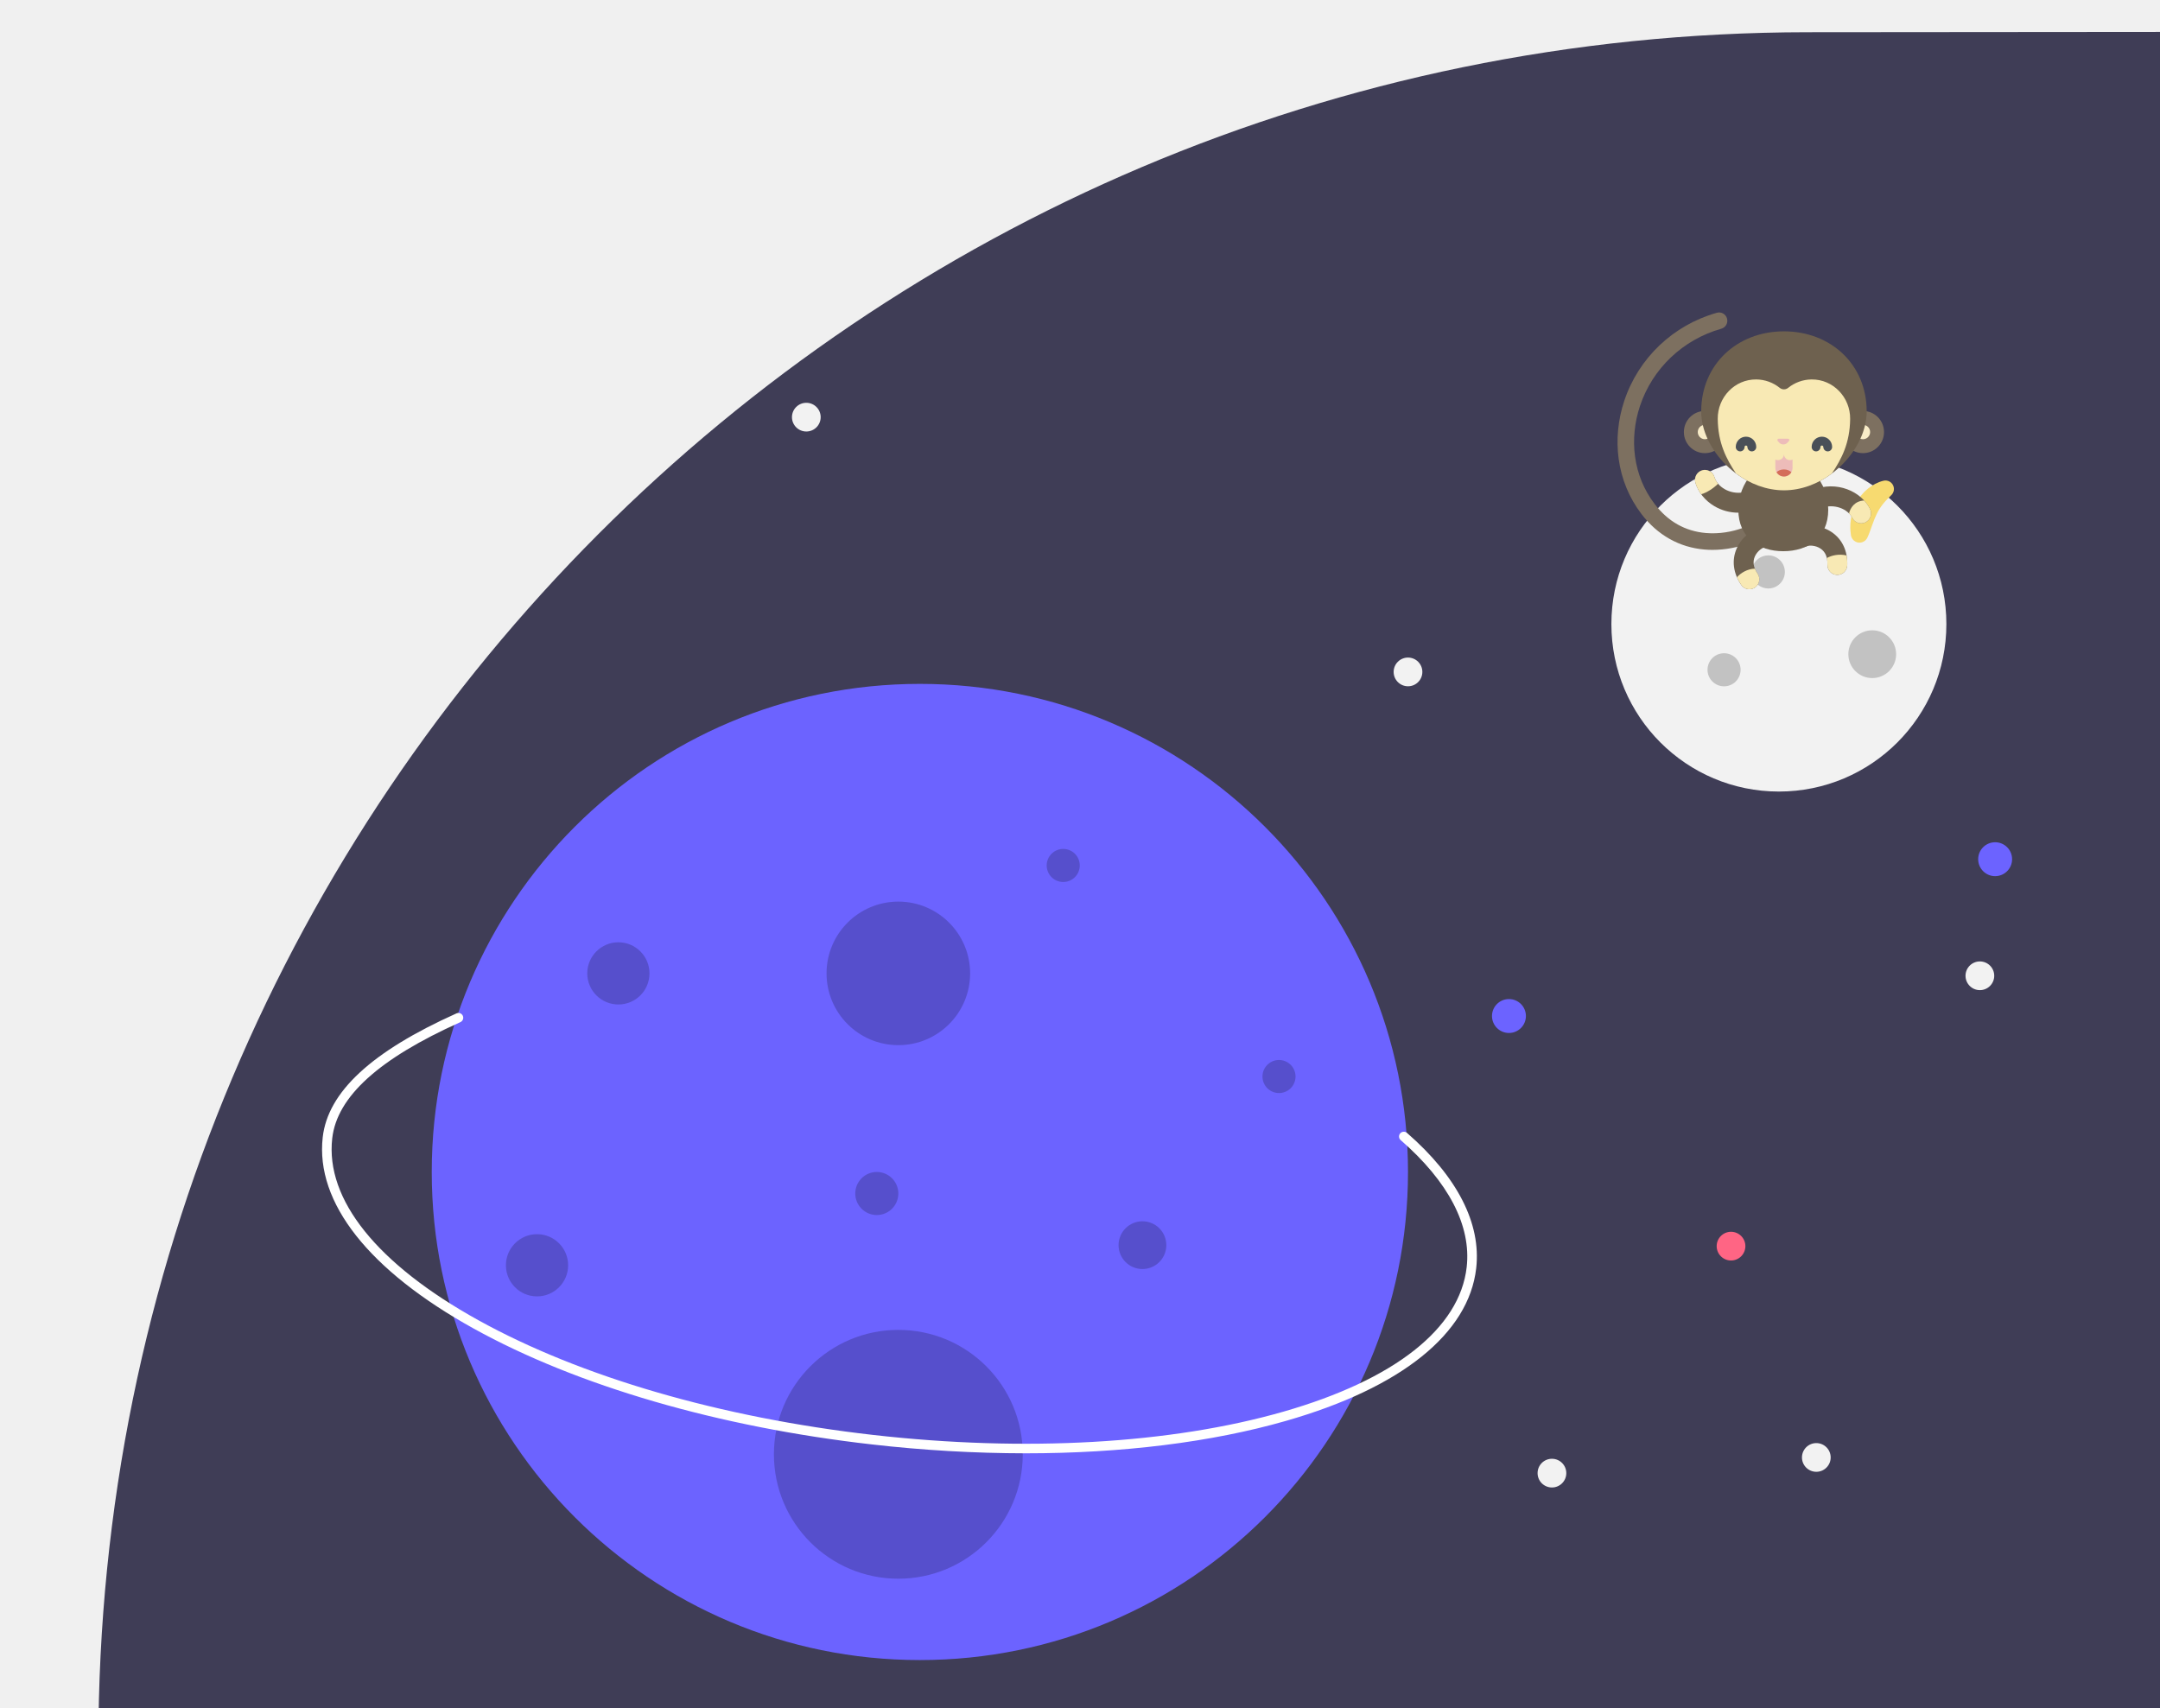
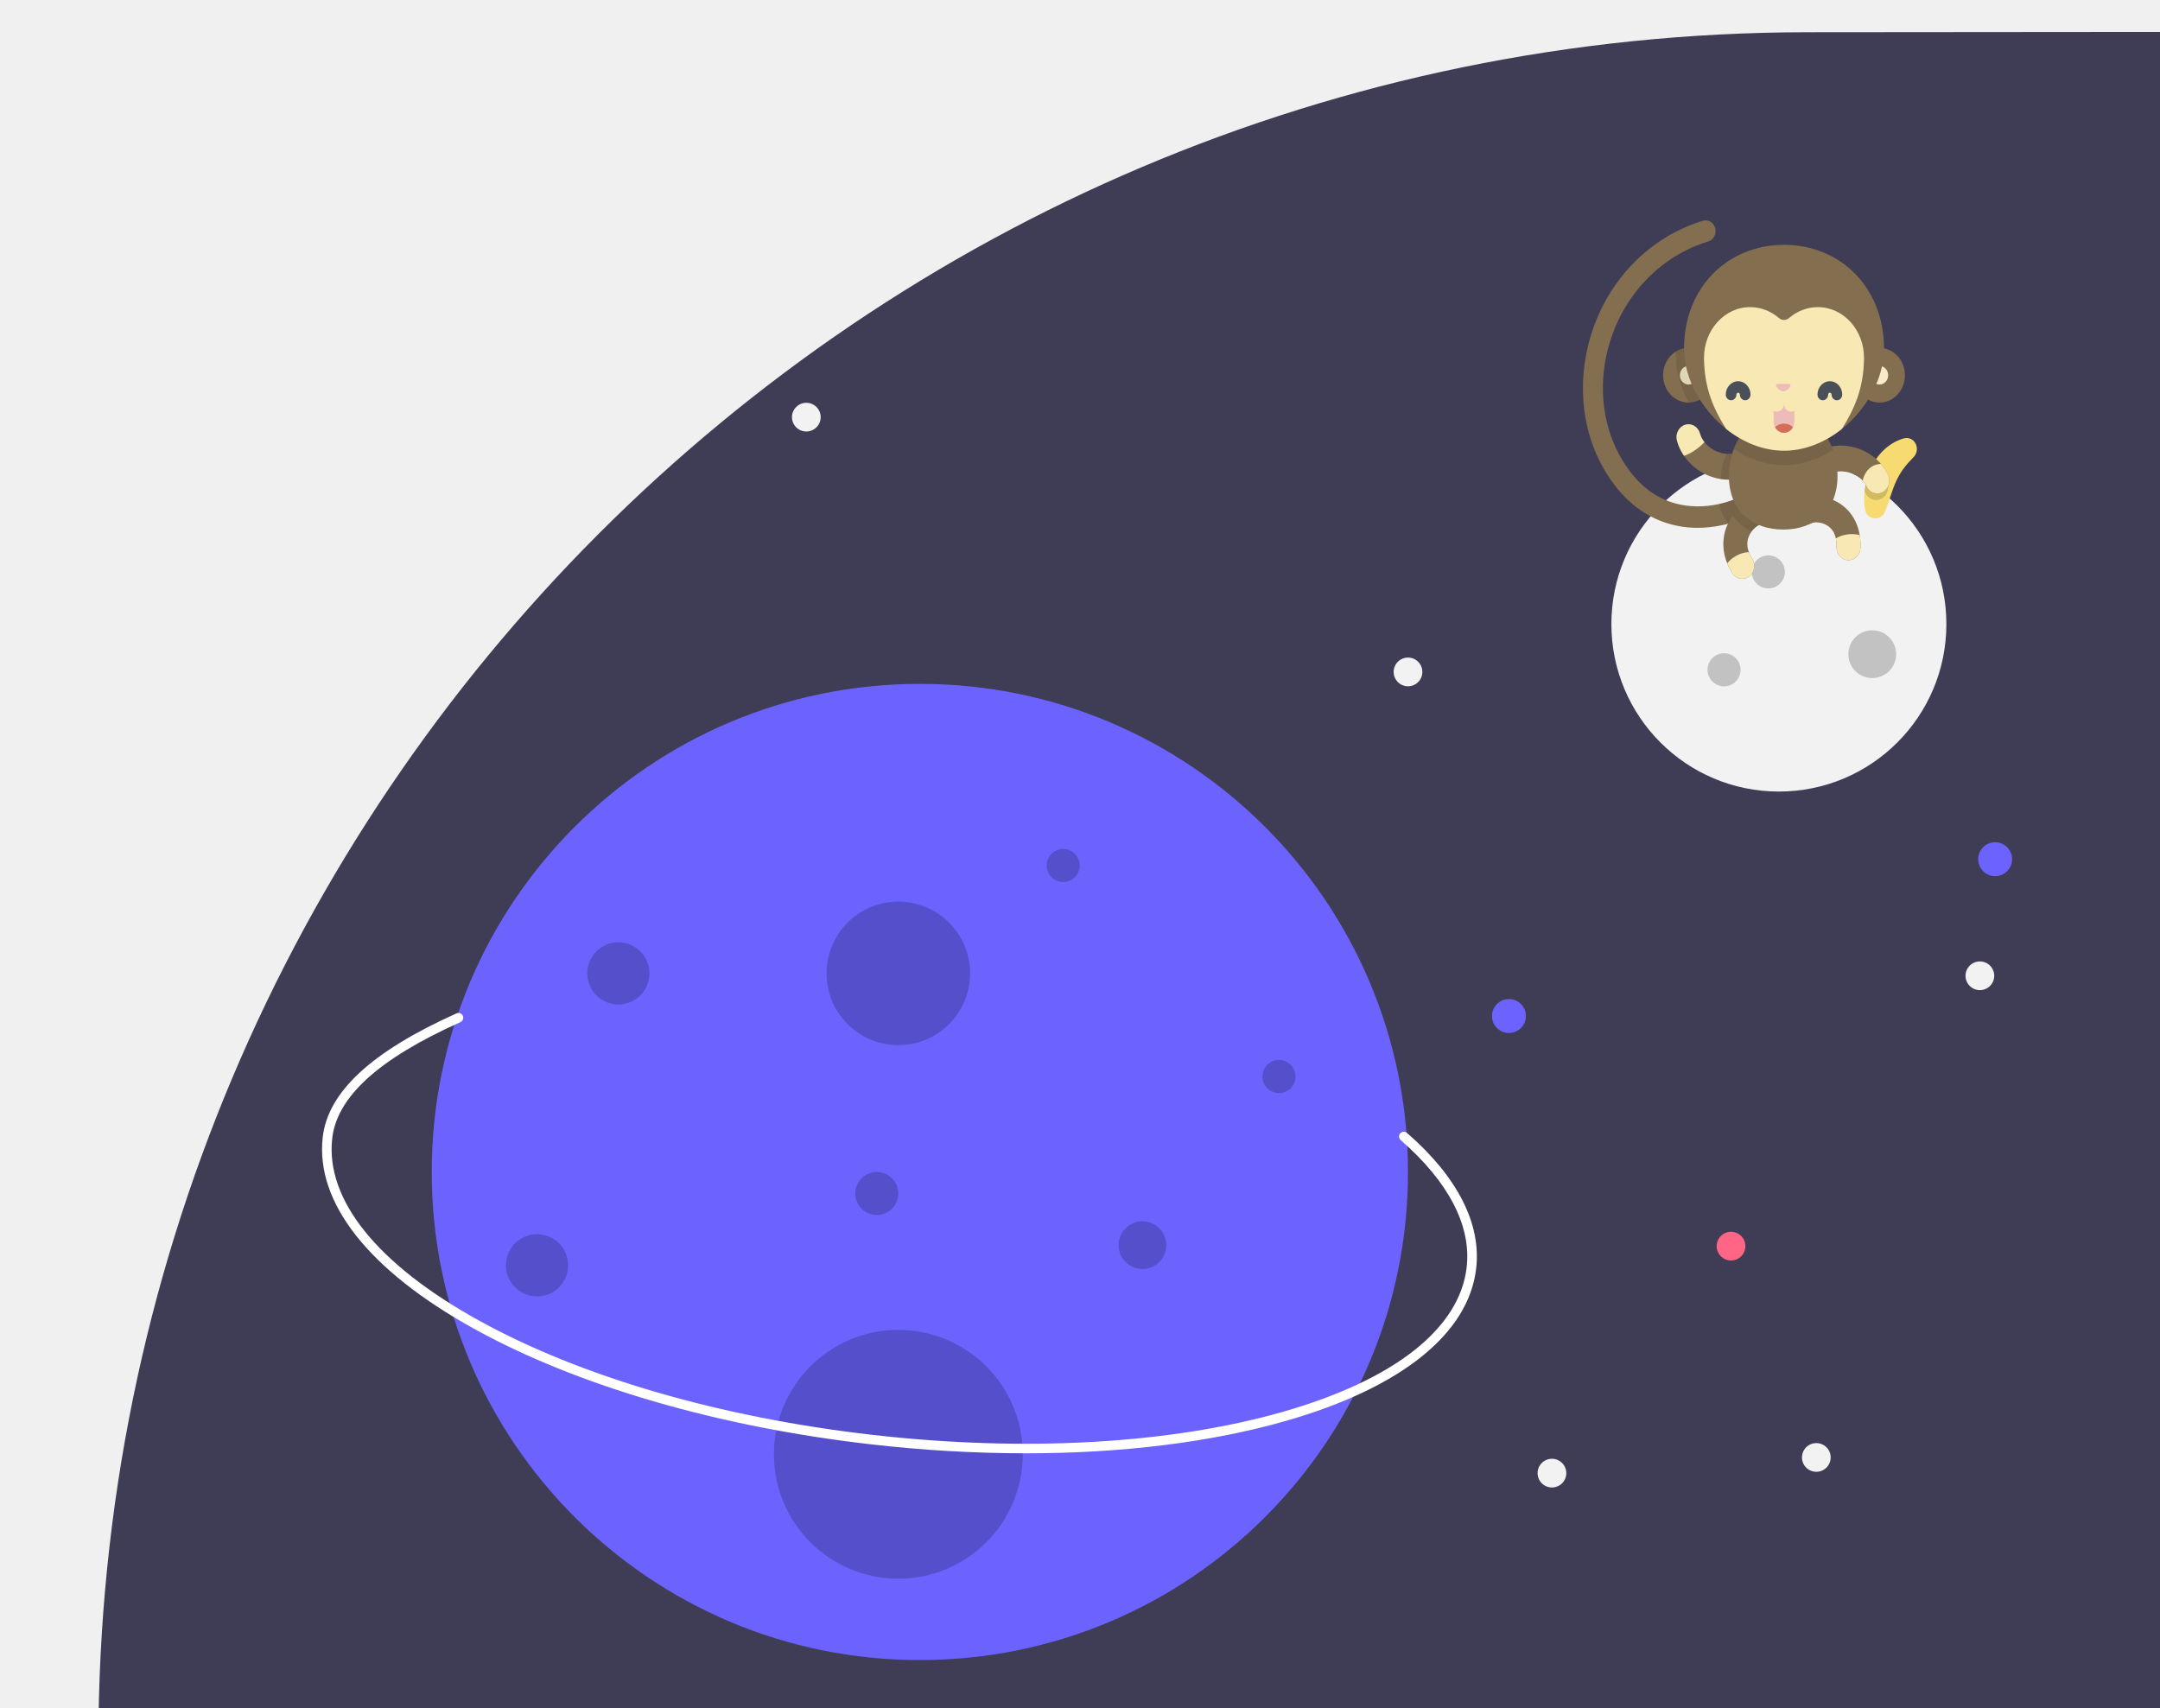
- <svg xmlns="http://www.w3.org/2000/svg" xmlns:xlink="http://www.w3.org/1999/xlink" width="927" height="733">
+ <svg xmlns="http://www.w3.org/2000/svg" width="927" height="733">
  <g>
-     <path transform="rotate(179.952 484.9231,381.0769) " id="svg_2" fill="#3f3d56" d="m41.923,14.077l886,0a0,0 0 0 1 0,0l0,0.001a733.999,733.999 0 0 1 -733.999,733.999l-152.001,0a0,0 0 0 1 0,0l0,-734a0,0 0 0 1 0,0z" />
+     <path transform="rotate(179.952 484.923 381.077)" id="svg_2" fill="#3f3d56" d="m41.923,14.077l886,0a0,0 0 0 1 0,0l0,0.001a733.999,733.999 0 0 1 -733.999,733.999l-152.001,0a0,0 0 0 1 0,0l0,-734a0,0 0 0 1 0,0z" />
    <circle id="svg_3" fill="#f2f2f2" r="71.883" cy="267.848" cx="763.436" />
    <circle id="svg_4" fill="#ff6584" r="6.161" cy="-135.664" cx="448.421" />
    <circle id="svg_5" fill="#ff6584" r="6.161" cy="534.842" cx="742.898" />
    <circle id="svg_6" fill="#f2f2f2" r="6.161" cy="-135.664" cx="669.205" />
    <circle id="svg_7" fill="#f2f2f2" r="6.161" cy="418.803" cx="849.696" />
    <circle id="svg_8" fill="#f2f2f2" r="6.161" cy="288.386" cx="604.266" />
    <circle id="svg_9" fill="#f2f2f2" r="6.161" cy="179.041" cx="346.046" />
    <circle id="svg_10" fill="#6c63ff" r="209.488" cy="503.009" cx="394.778" />
    <circle id="svg_11" opacity="0.2" r="30.807" cy="417.776" cx="385.536" />
    <circle id="svg_12" opacity="0.2" r="53.399" cy="624.183" cx="385.536" />
    <circle id="svg_13" opacity="0.2" r="13.35" cy="543.058" cx="230.474" />
    <circle id="svg_15" opacity="0.2" r="7.097" cy="371.455" cx="456.301" />
    <circle id="svg_16" opacity="0.2" r="9.242" cy="512.251" cx="376.294" />
    <circle id="svg_17" opacity="0.2" r="7.097" cy="287.469" cx="739.909" />
    <circle id="svg_18" opacity="0.2" r="7.097" cy="462.042" cx="548.905" />
    <circle id="svg_19" opacity="0.2" r="10.251" cy="280.776" cx="803.503" />
    <circle id="svg_20" opacity="0.2" r="10.251" cy="534.421" cx="490.298" />
    <circle id="svg_21" opacity="0.2" r="13.35" cy="417.776" cx="265.388" />
    <path id="svg_22" fill="#fff" d="m440.166,623.761a586.023,586.023 0 0 1 -65.929,-3.81c-65.831,-7.476 -126.546,-25.142 -170.959,-49.743c-44.957,-24.902 -67.962,-54.061 -64.777,-82.104c2.206,-19.429 20.985,-36.819 57.41,-53.162a2.054,2.054 0 0 1 1.682,3.749c-34.987,15.697 -52.981,32.012 -55.01,49.877c-2.985,26.285 19.277,54.003 62.686,78.048c43.952,24.346 104.124,41.837 169.432,49.254c65.308,7.417 127.869,3.863 176.162,-10.006c47.696,-13.699 75.607,-35.718 78.591,-62.003c2.02,-17.782 -7.775,-36.637 -28.325,-54.526a2.054,2.054 0 0 1 2.698,-3.099c21.615,18.817 31.888,38.904 29.709,58.088c-3.185,28.043 -32.142,51.301 -81.538,65.487c-32.162,9.237 -70.549,13.95 -111.83,13.95z" />
    <circle id="svg_43" fill="#6c63ff" r="7.278" cy="368.767" cx="856.245" />
    <circle id="svg_45" fill="#f2f2f2" r="6.161" cy="632.264" cx="666.042" />
    <circle id="svg_46" fill="#6c63ff" r="7.278" cy="436.074" cx="647.592" />
    <circle id="svg_47" fill="#f2f2f2" r="6.161" cy="625.533" cx="779.503" />
    <circle id="svg_70" opacity="0.2" r="7.097" cy="245.469" cx="758.909" />
-     <defs>
-       <path d="m36.53,52.53c7.56,6.93 68.07,62.38 75.64,69.31c7.87,7.22 7.87,18.92 0,26.14c-7.47,6.84 -67.17,61.55 -74.63,68.39c-7.88,7.22 -20.65,7.22 -28.53,0c-7.87,-7.22 -7.87,-18.92 0,-26.14c4.03,-3.69 24.15,-22.13 60.37,-55.32c-36.83,-33.74 -57.28,-52.49 -61.38,-56.24c-7.87,-7.22 -7.87,-18.92 0,-26.14c3.94,-3.61 9.11,-5.41 14.27,-5.41c5.16,0 10.32,1.8 14.26,5.41z" id="svg_255" />
-       <path d="m109.68,193.91c-3.09,0 -5.59,2.25 -5.59,5.03c0,2.21 0,19.89 0,22.1c0,2.77 2.5,5.02 5.59,5.02c14.2,0 127.85,0 142.06,0c3.08,0 5.58,-2.25 5.58,-5.02c0,-2.21 0,-19.89 0,-22.1c0,-2.78 -2.5,-5.03 -5.58,-5.03c-28.42,0 -127.86,0 -142.06,0z" id="svg_254" />
-       <path d="m128.38,164.91c-17.29,-1.46 -32.25,-9.89 -43.25,-24.37c-8.43,-11.1 -13.67,-23.8 -15.59,-37.74c-1.8,-13.08 -0.47,-26.84 3.85,-39.81c9.75,-29.29 33.45,-51.83 63.39,-60.29c3.01,-0.86 6.14,0.9 6.98,3.92c0.85,3.03 -0.9,6.16 -3.91,7.01c-26.33,7.45 -47.16,27.24 -55.72,52.96c-3.77,11.32 -4.93,23.3 -3.37,34.65c1.65,11.98 6.15,22.89 13.38,32.41c9.13,12.03 20.97,18.73 35.19,19.94c18.55,1.57 34.88,-6.68 40.82,-12.25c2.29,-2.14 5.87,-2.02 8.01,0.28c2.13,2.29 2.01,5.89 -0.28,8.03c-8.6,8.06 -25.97,15.49 -44.09,15.49c-1.8,0 -3.61,-0.08 -5.41,-0.23z" id="svg_252" />
-       <path d="m228.21,149.96c-0.01,-1.83 0.1,-3.7 0.39,-5.6c0.54,-3.79 1.74,-7.7 3.69,-11.36c1.92,-3.66 4.61,-7.07 7.86,-9.71c3.23,-2.66 6.95,-4.58 10.78,-5.52c3.11,-0.75 6.25,1.16 7,4.28c0.5,2.04 -0.15,4.08 -1.51,5.47c-0.05,0.04 -0.38,0.38 -0.42,0.42c-1.05,1.06 -2.07,2.03 -3,3.02c-0.94,0.98 -1.78,1.98 -2.57,2.98c-1.57,2.02 -2.89,4.09 -4.02,6.4c-1.13,2.3 -2.1,4.8 -3.09,7.53c-0.16,0.43 -1.39,3.85 -1.54,4.28c-0.55,1.48 -1.11,3.04 -1.89,4.66c-1.42,2.97 -4.97,4.23 -7.93,2.8c-1.76,-0.85 -2.92,-2.46 -3.27,-4.25c0,0 -0.01,-0.04 -0.02,-0.1c-0.3,-2.31 -0.45,-4.08 -0.46,-5.3z" id="svg_247" />
-       <path d="m135.07,135.17c-6.38,-3.78 -11.11,-9.65 -12.98,-16.1c-1.05,-3.61 1.02,-7.4 4.62,-8.45c3.61,-1.05 7.38,1.02 8.43,4.64c1.88,6.49 10.37,12.23 20.02,10.43c3.69,-0.69 7.24,1.76 7.92,5.46c0.69,3.7 -1.75,7.26 -5.44,7.95c-2.02,0.38 -4.06,0.57 -6.09,0.57c-5.8,0 -11.5,-1.54 -16.48,-4.5z" id="svg_242" />
-       <path d="m229.57,143.19c-3.02,-6.04 -12.42,-10.14 -21.57,-6.62c-3.51,1.35 -7.44,-0.41 -8.78,-3.93c-1.34,-3.51 0.41,-7.46 3.91,-8.81c7.44,-2.86 15.58,-2.94 22.92,-0.23c6.95,2.56 12.66,7.47 15.66,13.47c1.69,3.37 0.34,7.46 -3.02,9.16c-0.98,0.49 -2.02,0.72 -3.04,0.72c-2.49,0 -4.89,-1.37 -6.08,-3.76z" id="svg_237" />
-       <path d="m237.71,131.32c-6.48,0.27 -9.5,5.06 -10.36,8.83c0.92,0.93 1.68,1.95 2.22,3.04c1.19,2.39 3.59,3.76 6.08,3.76c1.02,0 2.06,-0.23 3.04,-0.72c3.36,-1.7 4.71,-5.79 3.02,-9.16c-1.03,-2.06 -2.39,-3.99 -4,-5.75z" id="svg_232" />
-       <path d="m153.5,189.15c-5.56,-8.1 -6.65,-17 -3.07,-25.07c3.33,-7.52 10.63,-13.42 17.75,-14.35c3.72,-0.49 7.13,2.14 7.62,5.88c0.48,3.73 -2.14,7.16 -5.86,7.64c-1.85,0.24 -5.45,2.65 -7.1,6.38c-1.63,3.66 -1,7.63 1.85,11.78c2.13,3.1 1.35,7.35 -1.74,9.49c-1.18,0.81 -2.52,1.2 -3.85,1.2c-2.16,0 -4.28,-1.03 -5.6,-2.95z" id="svg_227" />
-       <path d="m162.84,178c-5.12,0.11 -9.85,3.04 -12.28,5.9c0.78,1.77 1.76,3.53 2.94,5.25c1.32,1.92 3.44,2.95 5.6,2.95c1.33,0 2.67,-0.39 3.85,-1.2c3.09,-2.14 3.87,-6.39 1.74,-9.49c-0.79,-1.15 -1.41,-2.29 -1.85,-3.41z" id="svg_222" />
-       <path d="m219.06,182.28c-3.75,-0.15 -6.67,-3.32 -6.52,-7.08c0.19,-5.04 -1.4,-8.73 -4.73,-10.95c-3.38,-2.26 -7.7,-2.37 -9.39,-1.58c-3.4,1.59 -7.44,0.11 -9.03,-3.31c-1.58,-3.41 -0.1,-7.47 3.3,-9.05c6.51,-3.04 15.83,-1.97 22.66,2.59c7.32,4.89 11.15,13 10.77,22.83c-0.15,3.67 -3.16,6.55 -6.79,6.55c-0.09,0 -0.18,0 -0.27,0z" id="svg_217" />
-       <path d="m212.16,170.72c0.31,1.35 0.44,2.84 0.38,4.48c-0.15,3.76 2.77,6.93 6.52,7.08c0.09,0 0.18,0 0.27,0c3.63,0 6.64,-2.88 6.78,-6.55c0.1,-2.36 -0.06,-4.62 -0.44,-6.76c-5.11,-1.26 -10.33,-0.06 -13.51,1.75z" id="svg_212" />
-       <path d="m126.71,110.62c-3.6,1.05 -5.67,4.84 -4.62,8.45c0.81,2.81 2.17,5.51 3.97,7.97c3.82,-1.09 8.3,-3.99 11.6,-7.21c-1.19,-1.41 -2.06,-2.97 -2.52,-4.57c-1.05,-3.62 -4.82,-5.69 -8.43,-4.64z" id="svg_207" />
-       <path d="m182.31,103.38c-17.01,0 -30.79,15.35 -30.79,34.29c0,18.93 13.78,28.38 30.79,28.38c17,0 30.79,-9.44 30.79,-28.38c0,-18.94 -13.79,-34.29 -30.79,-34.29z" id="svg_202" />
-       <path d="m128.61,69.97c-7.95,0 -14.4,6.47 -14.4,14.45c0,7.98 6.45,14.45 14.4,14.45c7.96,0 14.4,-6.47 14.4,-14.45c0,-7.98 -6.44,-14.45 -14.4,-14.45z" id="svg_197" />
-       <path d="m128.61,79.5c-2.7,0 -4.89,2.2 -4.89,4.92c0,2.71 2.19,4.91 4.89,4.91c2.71,0 4.9,-2.2 4.9,-4.91c0,-2.72 -2.19,-4.92 -4.9,-4.92z" id="svg_192" />
-       <path d="m236.91,69.97c-7.95,0 -14.4,6.47 -14.4,14.45c0,7.98 6.45,14.45 14.4,14.45c7.95,0 14.4,-6.47 14.4,-14.45c0,-7.98 -6.45,-14.45 -14.4,-14.45z" id="svg_187" />
-       <path d="m236.91,79.5c-2.7,0 -4.9,2.2 -4.9,4.92c0,2.71 2.2,4.91 4.9,4.91c2.7,0 4.89,-2.2 4.89,-4.91c0,-2.72 -2.19,-4.92 -4.89,-4.92z" id="svg_182" />
-       <path d="m239.44,70.27c0,-32.16 -24.63,-54.85 -56.68,-54.85c-32.05,0 -56.68,22.69 -56.68,54.85c0,26.21 27.02,54.07 56.68,54.07c29.67,0 56.68,-27.86 56.68,-54.07z" id="svg_177" />
-       <path d="m185.64,54.14c-1.68,1.36 -4.08,1.36 -5.76,0c-4.41,-3.55 -9.98,-5.7 -16.06,-5.76c-14.78,-0.16 -26.58,12.25 -26.41,27.09c0.19,16.55 5.83,27.26 12.51,37.33c9.47,7.06 20.94,11.54 32.84,11.54c11.9,0 23.37,-4.48 32.84,-11.54c6.68,-10.07 12.32,-20.78 12.51,-37.33c0.17,-14.84 -11.63,-27.25 -26.41,-27.09c-6.08,0.06 -11.65,2.21 -16.06,5.76z" id="svg_172" />
-       <path d="m182.76,99.55c0,2.27 -1.83,4.11 -4.1,4.11c-0.64,0 -1.25,-0.15 -1.79,-0.42c0,0.58 0,5.16 0,5.73c0,3.26 2.64,5.91 5.89,5.91c3.25,0 5.89,-2.65 5.89,-5.91c0,-0.57 0,-5.15 0,-5.73c-0.54,0.27 -1.15,0.42 -1.79,0.42c-2.26,0 -4.1,-1.84 -4.1,-4.11z" id="svg_167" />
-       <path d="m157.74,94.63c0,-0.54 -0.44,-0.98 -0.98,-0.98c-0.53,0 -0.97,0.44 -0.97,0.98c0,1.67 -1.35,3.03 -3.02,3.03c-1.67,0 -3.02,-1.36 -3.02,-3.03c0,-3.89 3.15,-7.04 7.01,-7.04c3.87,0 7.02,3.15 7.02,7.04c0,1.67 -1.35,3.03 -3.02,3.03c-1.67,0 -3.02,-1.36 -3.02,-3.03z" id="svg_162" />
-       <path d="m209.73,94.63c0,-0.54 -0.44,-0.98 -0.97,-0.98c-0.54,0 -0.98,0.44 -0.98,0.98c0,1.67 -1.35,3.03 -3.02,3.03c-1.67,0 -3.02,-1.36 -3.02,-3.03c0,-3.89 3.15,-7.04 7.02,-7.04c3.87,0 7.01,3.15 7.01,7.04c0,1.67 -1.35,3.03 -3.02,3.03c-1.67,0 -3.02,-1.36 -3.02,-3.03z" id="svg_157" />
-       <path d="m177.67,111.92c1.01,1.76 2.91,2.96 5.09,2.96c2.18,0 4.08,-1.2 5.1,-2.96c-1.18,-1.15 -3.02,-1.9 -5.1,-1.9c-2.08,0 -3.92,0.75 -5.09,1.9z" id="svg_152" />
-       <path d="m185.36,91.5c-1.57,1.87 -4.44,1.87 -6.01,0c-0.09,-0.11 -0.82,-0.98 -0.91,-1.09c-0.47,-0.56 -0.07,-1.42 0.66,-1.42c0.65,0 5.86,0 6.51,0c0.73,0 1.13,0.86 0.66,1.42c-0.18,0.21 -0.82,0.98 -0.91,1.09z" id="svg_147" />
-     </defs>
-     <g id="svg_258">
-       <g transform="matrix(0.626496 0 0 0.626496 0 0)" id="svg_257">
-         <g id="svg_142">
-           <g id="svg_143">
-             <g id="svg_249">
-               <use xlink:href="#svg_252" fill="#7d7060" id="svg_253" y="211.57" x="1039.292" />
-               <g id="svg_250">
-                 <use xlink:href="#svg_252" fill-opacity="0" stroke="#000000" stroke-opacity="0" id="svg_251" y="211.57" x="1039.292" />
-               </g>
-             </g>
-             <g id="svg_244">
-               <use xlink:href="#svg_247" fill="#f7da70" id="svg_248" y="211.57" x="1039.292" />
-               <g id="svg_245">
-                 <use xlink:href="#svg_247" fill-opacity="0" stroke="#000000" stroke-opacity="0" id="svg_246" y="211.57" x="1039.292" />
-               </g>
-             </g>
-             <g id="svg_239">
-               <use xlink:href="#svg_242" fill="#6e614f" id="svg_243" y="211.57" x="1039.292" />
-               <g id="svg_240">
-                 <use xlink:href="#svg_242" fill-opacity="0" stroke="#000000" stroke-opacity="0" id="svg_241" y="211.57" x="1039.292" />
-               </g>
-             </g>
-             <g id="svg_234">
-               <use xlink:href="#svg_237" fill="#6e614f" id="svg_238" y="211.57" x="1039.292" />
-               <g id="svg_235">
-                 <use xlink:href="#svg_237" fill-opacity="0" stroke="#000000" stroke-opacity="0" id="svg_236" y="211.57" x="1039.292" />
-               </g>
-             </g>
-             <g id="svg_229">
-               <use xlink:href="#svg_232" fill="#f8e9b4" id="svg_233" y="211.57" x="1039.292" />
-               <g id="svg_230">
-                 <use xlink:href="#svg_232" fill-opacity="0" stroke="#000000" stroke-opacity="0" id="svg_231" y="211.57" x="1039.292" />
-               </g>
-             </g>
-             <g id="svg_224">
-               <use xlink:href="#svg_227" fill="#6e614f" id="svg_228" y="211.57" x="1039.292" />
-               <g id="svg_225">
-                 <use xlink:href="#svg_227" fill-opacity="0" stroke="#000000" stroke-opacity="0" id="svg_226" y="211.57" x="1039.292" />
-               </g>
-             </g>
-             <g id="svg_219">
-               <use xlink:href="#svg_222" fill="#f8e9b4" id="svg_223" y="211.57" x="1039.292" />
-               <g id="svg_220">
-                 <use xlink:href="#svg_222" fill-opacity="0" stroke="#000000" stroke-opacity="0" id="svg_221" y="211.57" x="1039.292" />
-               </g>
-             </g>
-             <g id="svg_214">
-               <use xlink:href="#svg_217" fill="#6e614f" id="svg_218" y="211.57" x="1039.292" />
-               <g id="svg_215">
-                 <use xlink:href="#svg_217" fill-opacity="0" stroke="#000000" stroke-opacity="0" id="svg_216" y="211.57" x="1039.292" />
-               </g>
-             </g>
-             <g id="svg_209">
-               <use xlink:href="#svg_212" fill="#f8e9b4" id="svg_213" y="211.57" x="1039.292" />
-               <g id="svg_210">
-                 <use xlink:href="#svg_212" fill-opacity="0" stroke="#000000" stroke-opacity="0" id="svg_211" y="211.57" x="1039.292" />
-               </g>
-             </g>
-             <g id="svg_204">
-               <use xlink:href="#svg_207" fill="#f8e9b4" id="svg_208" y="211.57" x="1039.292" />
-               <g id="svg_205">
-                 <use xlink:href="#svg_207" fill-opacity="0" stroke="#000000" stroke-opacity="0" id="svg_206" y="211.57" x="1039.292" />
-               </g>
-             </g>
-             <g id="svg_199">
-               <use xlink:href="#svg_202" fill="#6e614f" id="svg_203" y="211.57" x="1039.292" />
-               <g id="svg_200">
-                 <use xlink:href="#svg_202" fill-opacity="0" stroke="#000000" stroke-opacity="0" id="svg_201" y="211.57" x="1039.292" />
-               </g>
-             </g>
-             <g id="svg_194">
-               <use xlink:href="#svg_197" fill="#7d7060" id="svg_198" y="211.57" x="1039.292" />
-               <g id="svg_195">
-                 <use xlink:href="#svg_197" fill-opacity="0" stroke="#000000" stroke-opacity="0" id="svg_196" y="211.57" x="1039.292" />
-               </g>
-             </g>
-             <g id="svg_189">
-               <use xlink:href="#svg_192" fill="#f8ecc8" id="svg_193" y="211.57" x="1039.292" />
-               <g id="svg_190">
-                 <use xlink:href="#svg_192" fill-opacity="0" stroke="#000000" stroke-opacity="0" id="svg_191" y="211.57" x="1039.292" />
-               </g>
-             </g>
-             <g id="svg_184">
-               <use xlink:href="#svg_187" fill="#7d7060" id="svg_188" y="211.57" x="1039.292" />
-               <g id="svg_185">
-                 <use xlink:href="#svg_187" fill-opacity="0" stroke="#000000" stroke-opacity="0" id="svg_186" y="211.57" x="1039.292" />
-               </g>
-             </g>
-             <g id="svg_179">
-               <use xlink:href="#svg_182" fill="#f8ecc8" id="svg_183" y="211.57" x="1039.292" />
-               <g id="svg_180">
-                 <use xlink:href="#svg_182" fill-opacity="0" stroke="#000000" stroke-opacity="0" id="svg_181" y="211.57" x="1039.292" />
-               </g>
-             </g>
-             <g id="svg_174">
-               <use xlink:href="#svg_177" fill="#6e614f" id="svg_178" y="211.57" x="1039.292" />
-               <g id="svg_175">
-                 <use xlink:href="#svg_177" fill-opacity="0" stroke="#000000" stroke-opacity="0" id="svg_176" y="211.57" x="1039.292" />
-               </g>
-             </g>
-             <g id="svg_169">
-               <use xlink:href="#svg_172" fill="#f8e9b4" id="svg_173" y="211.57" x="1039.292" />
-               <g id="svg_170">
-                 <use xlink:href="#svg_172" fill-opacity="0" stroke="#000000" stroke-opacity="0" id="svg_171" y="211.57" x="1039.292" />
-               </g>
-             </g>
-             <g id="svg_164">
-               <use xlink:href="#svg_167" fill="#edbcb9" id="svg_168" y="211.57" x="1039.292" />
-               <g id="svg_165">
-                 <use xlink:href="#svg_167" fill-opacity="0" stroke="#000000" stroke-opacity="0" id="svg_166" y="211.57" x="1039.292" />
-               </g>
-             </g>
-             <g id="svg_159">
-               <use xlink:href="#svg_162" fill="#4a5058" id="svg_163" y="211.57" x="1039.292" />
-               <g id="svg_160">
-                 <use xlink:href="#svg_162" fill-opacity="0" stroke="#000000" stroke-opacity="0" id="svg_161" y="211.57" x="1039.292" />
-               </g>
-             </g>
-             <g id="svg_154">
-               <use xlink:href="#svg_157" fill="#4a5058" id="svg_158" y="211.57" x="1039.292" />
-               <g id="svg_155">
-                 <use xlink:href="#svg_157" fill-opacity="0" stroke="#000000" stroke-opacity="0" id="svg_156" y="211.57" x="1039.292" />
-               </g>
-             </g>
-             <g id="svg_149">
-               <use xlink:href="#svg_152" fill="#d46d59" id="svg_153" y="211.57" x="1039.292" />
-               <g id="svg_150">
-                 <use xlink:href="#svg_152" fill-opacity="0" stroke="#000000" stroke-opacity="0" id="svg_151" y="211.57" x="1039.292" />
-               </g>
-             </g>
-             <g id="svg_144">
-               <use xlink:href="#svg_147" fill="#edbcb9" id="svg_148" y="211.57" x="1039.292" />
-               <g id="svg_145">
-                 <use xlink:href="#svg_147" fill-opacity="0" stroke="#000000" stroke-opacity="0" id="svg_146" y="211.57" x="1039.292" />
-               </g>
-             </g>
-           </g>
+     <g id="svg_215">
+       <g transform="matrix(0.279948 0 0 0.30107 249.813 98.3362)" id="svg_214">
+         <path d="m1710.126,425.831c-4.865,0 -9.747,-0.197 -14.632,-0.608c-46.755,-3.941 -87.19,-26.652 -116.934,-65.676c-22.793,-29.905 -36.98,-64.12 -42.169,-101.696c-4.865,-35.233 -1.264,-72.325 10.413,-107.268c26.373,-78.926 90.454,-139.662 171.416,-162.465c8.141,-2.296 16.597,2.447 18.89,10.586c2.292,8.14 -2.448,16.597 -10.587,18.889c-71.192,20.053 -127.519,73.397 -150.675,142.695c-10.191,30.497 -13.344,62.786 -9.121,93.373c4.458,32.285 16.633,61.663 36.189,87.32c24.702,32.409 56.716,50.485 95.151,53.724c50.176,4.229 94.344,-17.993 110.403,-32.994c6.181,-5.772 15.87,-5.442 21.642,0.737c5.772,6.18 5.442,15.87 -0.737,21.642c-23.269,21.737 -70.228,41.741 -119.249,41.741z" fill="#846e50" id="svg_212" />
+         <path d="m1830.112,362.451c-5.772,-6.18 -15.461,-6.51 -21.642,-0.738c-10.991,10.267 -35.155,23.913 -65.397,30.15c2.69,11.022 7.5,20.397 13.987,28.113c30.413,-7.505 56.7,-21.299 72.314,-35.884c6.181,-5.772 6.511,-15.461 0.738,-21.641z" opacity="0.1" id="svg_211" />
+         <path d="m1966.717,399.223c-0.863,-4.595 -1.216,-9.36 -1.257,-14.291c-0.021,-4.922 0.281,-9.981 1.048,-15.091c1.471,-10.219 4.717,-20.733 9.976,-30.602c5.207,-9.868 12.488,-19.052 21.265,-26.175c8.745,-7.165 18.787,-12.333 29.161,-14.857c8.408,-2.046 16.883,3.112 18.927,11.521c1.334,5.486 -0.398,11 -4.098,14.739l-1.124,1.126c-2.851,2.863 -5.594,5.476 -8.124,8.132c-2.528,2.651 -4.806,5.35 -6.947,8.045c-4.245,5.426 -7.802,11.02 -10.861,17.232c-3.061,6.202 -5.69,12.935 -8.372,20.303l-4.16,11.521c-1.489,3.994 -3.004,8.196 -5.094,12.559c-3.837,8.009 -13.44,11.391 -21.449,7.554c-4.772,-2.287 -7.902,-6.621 -8.84,-11.446l-0.051,-0.27z" fill="#F7DA70" id="svg_210" />
+         <path d="m2000.271,359.644c-4.794,-9.547 -12.157,-18.057 -21.246,-24.861c-0.889,1.468 -1.747,2.95 -2.541,4.455c-5.259,9.868 -8.507,20.383 -9.976,30.602c-0.192,1.277 -0.354,2.551 -0.489,3.82c0.512,0.812 0.991,1.635 1.414,2.476c3.226,6.423 9.705,10.132 16.434,10.132c2.771,0 5.586,-0.63 8.232,-1.959c9.068,-4.553 12.727,-15.597 8.172,-24.665z" opacity="0.15" id="svg_209" />
+         <g id="svg_206">
+           <path d="m1758.164,357.195c-15.69,0 -31.09,-4.13 -44.576,-12.107c-17.245,-10.202 -30.037,-26.012 -35.094,-43.38c-2.838,-9.743 2.759,-19.942 12.502,-22.779c9.744,-2.839 19.942,2.759 22.779,12.502c5.095,17.493 28.066,32.967 54.148,28.109c9.972,-1.853 19.569,4.728 21.425,14.704c1.856,9.976 -4.727,19.569 -14.704,21.425c-5.481,1.021 -10.998,1.526 -16.48,1.526z" fill="#846e50" id="svg_208" />
+           <path d="m1985.576,376.828c-6.729,0 -13.208,-3.709 -16.434,-10.132c-8.177,-16.281 -33.573,-27.336 -58.341,-17.845c-9.477,3.63 -20.101,-1.107 -23.732,-10.583c-3.631,-9.476 1.107,-20.102 10.583,-23.732c20.115,-7.707 42.121,-7.937 61.963,-0.644c18.806,6.912 34.249,20.146 42.367,36.311c4.555,9.068 0.895,20.111 -8.173,24.666c-2.647,1.329 -5.462,1.959 -8.233,1.959z" fill="#846e50" id="svg_207" />
        </g>
+         <path d="m2001.982,350.203c-2.794,-5.563 -6.473,-10.767 -10.84,-15.498c-17.507,0.727 -25.672,13.64 -28.004,23.788c2.489,2.505 4.531,5.267 6.004,8.203c3.226,6.423 9.705,10.132 16.434,10.132c2.771,0 5.586,-0.63 8.232,-1.959c9.069,-4.554 12.728,-15.598 8.174,-24.666z" fill="#F8E9B4" id="svg_205" />
+         <path d="m1778.58,498.485c-5.84,0 -11.582,-2.778 -15.145,-7.95c-15.038,-21.822 -17.989,-45.812 -8.311,-67.552c9.02,-20.261 28.763,-36.164 48.013,-38.674c10.06,-1.316 19.284,5.781 20.596,15.845c1.313,10.062 -5.781,19.284 -15.845,20.595c-5.009,0.654 -14.726,7.147 -19.193,17.18c-4.397,9.877 -2.716,20.56 4.999,31.754c5.758,8.355 3.653,19.797 -4.704,25.555c-3.184,2.195 -6.815,3.247 -10.41,3.247z" fill="#846e50" id="svg_204" />
+         <path d="m1793.693,469.684c-2.141,-3.106 -3.799,-6.171 -5.01,-9.192c-13.837,0.307 -26.613,8.198 -33.184,15.89c2.098,4.788 4.741,9.52 7.934,14.153c3.564,5.172 9.305,7.95 15.145,7.95c3.595,0 7.227,-1.052 10.41,-3.246c8.358,-5.759 10.464,-17.2 4.705,-25.555z" fill="#F8E9B4" id="svg_203" />
+         <path d="m1823.732,400.153c-1.313,-10.062 -10.535,-17.16 -20.596,-15.845c-14.225,1.855 -28.714,11.027 -38.952,23.863c7.193,10.172 16.998,17.869 28.568,23.092c4.867,-6.182 11.346,-10.022 15.134,-10.515c10.065,-1.311 17.159,-10.533 15.846,-20.595z" opacity="0.1" id="svg_202" />
+         <path d="m1941.45,472.025c-0.241,0 -0.483,-0.004 -0.725,-0.014c-10.141,-0.394 -18.041,-8.934 -17.647,-19.073c0.527,-13.584 -3.768,-23.509 -12.767,-29.501c-9.142,-6.086 -20.826,-6.374 -25.407,-4.245c-9.202,4.277 -20.129,0.281 -24.405,-8.922c-4.276,-9.203 -0.281,-20.13 8.922,-24.406c17.607,-8.178 42.794,-5.307 61.255,6.983c19.81,13.188 30.152,35.034 29.125,61.516c-0.388,9.898 -8.533,17.662 -18.351,17.662z" fill="#846e50" id="svg_201" />
+         <g id="svg_198">
+           <path d="m1958.592,436.15c-13.818,-3.388 -27.923,-0.167 -36.534,4.717c0.844,3.633 1.191,7.655 1.02,12.071c-0.393,10.14 7.507,18.679 17.647,19.073c0.243,0.01 0.485,0.014 0.725,0.014c9.818,0 17.963,-7.764 18.348,-17.662c0.247,-6.357 -0.168,-12.444 -1.206,-18.213z" fill="#F8E9B4" id="svg_200" />
+           <path d="m1713.777,291.432c-2.838,-9.743 -13.035,-15.341 -22.779,-12.502c-9.743,2.838 -15.34,13.036 -12.502,22.779c2.203,7.562 5.874,14.828 10.738,21.466c10.319,-2.936 22.457,-10.752 31.371,-19.43c-3.218,-3.798 -5.57,-7.993 -6.828,-12.313z" fill="#F8E9B4" id="svg_199" />
+         </g>
+         <path d="m1789.349,334.245c-1.856,-9.976 -11.453,-16.557 -21.425,-14.704c-4.608,0.858 -9.115,1.07 -13.447,0.76c-5.138,10.885 -8.372,23.043 -9.226,35.941c4.26,0.625 8.574,0.953 12.912,0.953c5.482,0 10.998,-0.504 16.481,-1.524c9.978,-1.857 16.561,-11.448 14.705,-21.426z" opacity="0.1" id="svg_197" />
+         <path d="m1924.602,351.814c0,-51.024 -37.279,-92.387 -83.265,-92.387c-45.986,0 -83.265,41.364 -83.265,92.387s37.278,76.467 83.265,76.467c45.987,0.001 83.265,-25.442 83.265,-76.467z" fill="#846e50" id="svg_196" />
+         <path d="m1841.337,259.428c-33.664,0 -62.641,22.179 -75.764,54.075c23.084,14.321 49.619,23.065 76.991,23.065c26.599,0 52.405,-8.258 75.025,-21.865c-12.884,-32.54 -42.167,-55.275 -76.252,-55.275z" opacity="0.1" id="svg_195" />
+         <circle cx="1696.14" cy="208.324" r="38.939" fill="#846e50" id="svg_194" />
+         <circle cx="1696.14" cy="208.324" r="13.238" fill="#F8ECC8" id="svg_193" />
+         <path d="m1696.136,169.381c-6.989,0 -13.543,1.851 -19.213,5.075c-0.092,2.249 -0.148,4.513 -0.148,6.799c0,22.396 7.354,45.235 19.945,65.988c21.235,-0.314 38.355,-17.614 38.355,-38.923c0,-21.507 -17.434,-38.939 -38.939,-38.939z" opacity="0.1" id="svg_192" />
+         <circle cx="1988.989" cy="208.324" r="38.939" fill="#846e50" id="svg_191" />
+         <circle cx="1988.989" cy="208.324" r="13.238" fill="#F8ECC8" id="svg_190" />
+         <path d="m1842.564,315.901c80.222,0 153.268,-75.066 153.268,-145.688c0,-86.662 -66.607,-147.798 -153.268,-147.798s-153.268,61.137 -153.268,147.798c0,70.622 73.046,145.688 153.268,145.688z" fill="#846e50" id="svg_189" />
+         <path d="m1893.77,111.212c-16.423,0.178 -31.498,5.961 -43.412,15.524c-4.55,3.654 -11.042,3.654 -15.592,0c-11.913,-9.563 -26.987,-15.348 -43.411,-15.524c-39.979,-0.431 -71.891,33.01 -71.431,72.989c0.514,44.597 15.766,73.459 33.836,100.602c25.615,19.018 56.629,31.099 88.8,31.099c32.173,0 63.185,-12.081 88.8,-31.099c18.07,-27.143 33.322,-56.005 33.836,-100.602c0.466,-39.979 -31.447,-73.421 -71.426,-72.989z" fill="#F8E9B4" id="svg_188" />
+         <path d="m1853.643,260.179c-6.119,0 -11.08,-4.961 -11.08,-11.08c0,6.119 -4.961,11.08 -11.08,11.08c-1.739,0 -3.378,-0.412 -4.842,-1.125l0,15.422c0,8.793 7.129,15.922 15.922,15.922s15.922,-7.129 15.922,-15.922l0,-15.422c-1.464,0.713 -3.102,1.125 -4.842,1.125z" fill="#EDBCB9" id="svg_187" />
+         <path d="m1783.066,244.002c-4.512,0 -8.17,-3.658 -8.17,-8.17c0,-1.451 -1.181,-2.632 -2.632,-2.632c-1.451,0 -2.632,1.181 -2.632,2.632c0,4.512 -3.658,8.17 -8.17,8.17s-8.17,-3.658 -8.17,-8.17c0,-10.461 8.511,-18.972 18.972,-18.972s18.972,8.511 18.972,18.972c0,4.512 -3.658,8.17 -8.17,8.17z" fill="#4A5058" id="svg_186" />
+         <path d="m1923.665,244.002c-4.512,0 -8.17,-3.658 -8.17,-8.17c0,-1.451 -1.181,-2.632 -2.632,-2.632s-2.632,1.181 -2.632,2.632c0,4.512 -3.658,8.17 -8.17,8.17c-4.512,0 -8.17,-3.658 -8.17,-8.17c0,-10.461 8.511,-18.972 18.972,-18.972c10.461,0 18.972,8.511 18.972,18.972c0,4.512 -3.658,8.17 -8.17,8.17z" fill="#4A5058" id="svg_185" />
+         <path d="m1842.564,277.314c-5.617,0 -10.597,2.009 -13.779,5.113c2.753,4.758 7.886,7.969 13.779,7.969c5.893,0 11.026,-3.21 13.779,-7.969c-3.182,-3.104 -8.163,-5.113 -13.779,-5.113z" fill="#D46D59" id="svg_184" />
+         <path d="m1852.058,224.463l-2.464,2.935c-4.239,5.047 -12.005,5.047 -16.243,0l-2.464,-2.935c-1.269,-1.512 -0.195,-3.818 1.78,-3.818l17.611,0c1.975,0 3.049,2.306 1.78,3.818z" fill="#EDBCB9" id="svg_183" />
+         <g id="svg_182" />
+         <g id="svg_181" />
+         <g id="svg_180" />
+         <g id="svg_179" />
+         <g id="svg_178" />
+         <g id="svg_177" />
+         <g id="svg_176" />
+         <g id="svg_175" />
+         <g id="svg_174" />
+         <g id="svg_173" />
+         <g id="svg_172" />
+         <g id="svg_171" />
+         <g id="svg_170" />
+         <g id="svg_169" />
+         <g id="svg_168" />
      </g>
    </g>
-     <defs>
-       <path d="m36.53,52.53c7.56,6.93 68.07,62.38 75.64,69.31c7.87,7.22 7.87,18.92 0,26.14c-7.47,6.84 -67.17,61.55 -74.63,68.39c-7.88,7.22 -20.65,7.22 -28.53,0c-7.87,-7.22 -7.87,-18.92 0,-26.14c4.03,-3.69 24.15,-22.13 60.37,-55.32c-36.83,-33.74 -57.28,-52.49 -61.38,-56.24c-7.87,-7.22 -7.87,-18.92 0,-26.14c3.94,-3.61 9.11,-5.41 14.27,-5.41c5.16,0 10.32,1.8 14.26,5.41z" id="svg_488" />
-       <path d="m109.68,193.91c-3.09,0 -5.59,2.25 -5.59,5.03c0,2.21 0,19.89 0,22.1c0,2.77 2.5,5.02 5.59,5.02c14.2,0 127.85,0 142.06,0c3.08,0 5.58,-2.25 5.58,-5.02c0,-2.21 0,-19.89 0,-22.1c0,-2.78 -2.5,-5.03 -5.58,-5.03c-28.42,0 -127.86,0 -142.06,0z" id="svg_487" />
-       <path d="m128.38,164.91c-17.29,-1.46 -32.25,-9.89 -43.25,-24.37c-8.43,-11.1 -13.67,-23.8 -15.59,-37.74c-1.8,-13.08 -0.47,-26.84 3.85,-39.81c9.75,-29.29 33.45,-51.83 63.39,-60.29c3.01,-0.86 6.14,0.9 6.98,3.92c0.85,3.03 -0.9,6.16 -3.91,7.01c-26.33,7.45 -47.16,27.24 -55.72,52.96c-3.77,11.32 -4.93,23.3 -3.37,34.65c1.65,11.98 6.15,22.89 13.38,32.41c9.13,12.03 20.97,18.73 35.19,19.94c18.55,1.57 34.88,-6.68 40.82,-12.25c2.29,-2.14 5.87,-2.02 8.01,0.28c2.13,2.29 2.01,5.89 -0.28,8.03c-8.6,8.06 -25.97,15.49 -44.09,15.49c-1.8,0 -3.61,-0.08 -5.41,-0.23z" id="svg_485" />
-       <path d="m228.21,149.96c-0.01,-1.83 0.1,-3.7 0.39,-5.6c0.54,-3.79 1.74,-7.7 3.69,-11.36c1.92,-3.66 4.61,-7.07 7.86,-9.71c3.23,-2.66 6.95,-4.58 10.78,-5.52c3.11,-0.75 6.25,1.16 7,4.28c0.5,2.04 -0.15,4.08 -1.51,5.47c-0.05,0.04 -0.38,0.38 -0.42,0.42c-1.05,1.06 -2.07,2.03 -3,3.02c-0.94,0.98 -1.78,1.98 -2.57,2.98c-1.57,2.02 -2.89,4.09 -4.02,6.4c-1.13,2.3 -2.1,4.8 -3.09,7.53c-0.16,0.43 -1.39,3.85 -1.54,4.28c-0.55,1.48 -1.11,3.04 -1.89,4.66c-1.42,2.97 -4.97,4.23 -7.93,2.8c-1.76,-0.85 -2.92,-2.46 -3.27,-4.25c0,0 -0.01,-0.04 -0.02,-0.1c-0.3,-2.31 -0.45,-4.08 -0.46,-5.3z" id="svg_480" />
-       <path d="m135.07,135.17c-6.38,-3.78 -11.11,-9.65 -12.98,-16.1c-1.05,-3.61 1.02,-7.4 4.62,-8.45c3.61,-1.05 7.38,1.02 8.43,4.64c1.88,6.49 10.37,12.23 20.02,10.43c3.69,-0.69 7.24,1.76 7.92,5.46c0.69,3.7 -1.75,7.26 -5.44,7.95c-2.02,0.38 -4.06,0.57 -6.09,0.57c-5.8,0 -11.5,-1.54 -16.48,-4.5z" id="svg_475" />
-       <path d="m229.57,143.19c-3.02,-6.04 -12.42,-10.14 -21.57,-6.62c-3.51,1.35 -7.44,-0.41 -8.78,-3.93c-1.34,-3.51 0.41,-7.46 3.91,-8.81c7.44,-2.86 15.58,-2.94 22.92,-0.23c6.95,2.56 12.66,7.47 15.66,13.47c1.69,3.37 0.34,7.46 -3.02,9.16c-0.98,0.49 -2.02,0.72 -3.04,0.72c-2.49,0 -4.89,-1.37 -6.08,-3.76z" id="svg_470" />
-       <path d="m237.71,131.32c-6.48,0.27 -9.5,5.06 -10.36,8.83c0.92,0.93 1.68,1.95 2.22,3.04c1.19,2.39 3.59,3.76 6.08,3.76c1.02,0 2.06,-0.23 3.04,-0.72c3.36,-1.7 4.71,-5.79 3.02,-9.16c-1.03,-2.06 -2.39,-3.99 -4,-5.75z" id="svg_465" />
-       <path d="m153.5,189.15c-5.56,-8.1 -6.65,-17 -3.07,-25.07c3.33,-7.52 10.63,-13.42 17.75,-14.35c3.72,-0.49 7.13,2.14 7.62,5.88c0.48,3.73 -2.14,7.16 -5.86,7.64c-1.85,0.24 -5.45,2.65 -7.1,6.38c-1.63,3.66 -1,7.63 1.85,11.78c2.13,3.1 1.35,7.35 -1.74,9.49c-1.18,0.81 -2.52,1.2 -3.85,1.2c-2.16,0 -4.28,-1.03 -5.6,-2.95z" id="svg_460" />
-       <path d="m162.84,178c-5.12,0.11 -9.85,3.04 -12.28,5.9c0.78,1.77 1.76,3.53 2.94,5.25c1.32,1.92 3.44,2.95 5.6,2.95c1.33,0 2.67,-0.39 3.85,-1.2c3.09,-2.14 3.87,-6.39 1.74,-9.49c-0.79,-1.15 -1.41,-2.29 -1.85,-3.41z" id="svg_455" />
-       <path d="m219.06,182.28c-3.75,-0.15 -6.67,-3.32 -6.52,-7.08c0.19,-5.04 -1.4,-8.73 -4.73,-10.95c-3.38,-2.26 -7.7,-2.37 -9.39,-1.58c-3.4,1.59 -7.44,0.11 -9.03,-3.31c-1.58,-3.41 -0.1,-7.47 3.3,-9.05c6.51,-3.04 15.83,-1.97 22.66,2.59c7.32,4.89 11.15,13 10.77,22.83c-0.15,3.67 -3.16,6.55 -6.79,6.55c-0.09,0 -0.18,0 -0.27,0z" id="svg_450" />
-       <path d="m212.16,170.72c0.31,1.35 0.44,2.84 0.38,4.48c-0.15,3.76 2.77,6.93 6.52,7.08c0.09,0 0.18,0 0.27,0c3.63,0 6.64,-2.88 6.78,-6.55c0.1,-2.36 -0.06,-4.62 -0.44,-6.76c-5.11,-1.26 -10.33,-0.06 -13.51,1.75z" id="svg_445" />
-       <path d="m126.71,110.62c-3.6,1.05 -5.67,4.84 -4.62,8.45c0.81,2.81 2.17,5.51 3.97,7.97c3.82,-1.09 8.3,-3.99 11.6,-7.21c-1.19,-1.41 -2.06,-2.97 -2.52,-4.57c-1.05,-3.62 -4.82,-5.69 -8.43,-4.64z" id="svg_440" />
-       <path d="m182.31,103.38c-17.01,0 -30.79,15.35 -30.79,34.29c0,18.93 13.78,28.38 30.79,28.38c17,0 30.79,-9.44 30.79,-28.38c0,-18.94 -13.79,-34.29 -30.79,-34.29z" id="svg_435" />
-       <path d="m128.61,69.97c-7.95,0 -14.4,6.47 -14.4,14.45c0,7.98 6.45,14.45 14.4,14.45c7.96,0 14.4,-6.47 14.4,-14.45c0,-7.98 -6.44,-14.45 -14.4,-14.45z" id="svg_430" />
-       <path d="m128.61,79.5c-2.7,0 -4.89,2.2 -4.89,4.92c0,2.71 2.19,4.91 4.89,4.91c2.71,0 4.9,-2.2 4.9,-4.91c0,-2.72 -2.19,-4.92 -4.9,-4.92z" id="svg_425" />
-       <path d="m236.91,69.97c-7.95,0 -14.4,6.47 -14.4,14.45c0,7.98 6.45,14.45 14.4,14.45c7.95,0 14.4,-6.47 14.4,-14.45c0,-7.98 -6.45,-14.45 -14.4,-14.45z" id="svg_420" />
-       <path d="m236.91,79.5c-2.7,0 -4.9,2.2 -4.9,4.92c0,2.71 2.2,4.91 4.9,4.91c2.7,0 4.89,-2.2 4.89,-4.91c0,-2.72 -2.19,-4.92 -4.89,-4.92z" id="svg_415" />
-       <path d="m239.44,70.27c0,-32.16 -24.63,-54.85 -56.68,-54.85c-32.05,0 -56.68,22.69 -56.68,54.85c0,26.21 27.02,54.07 56.68,54.07c29.67,0 56.68,-27.86 56.68,-54.07z" id="svg_410" />
-       <path d="m185.64,54.14c-1.68,1.36 -4.08,1.36 -5.76,0c-4.41,-3.55 -9.98,-5.7 -16.06,-5.76c-14.78,-0.16 -26.58,12.25 -26.41,27.09c0.19,16.55 5.83,27.26 12.51,37.33c9.47,7.06 20.94,11.54 32.84,11.54c11.9,0 23.37,-4.48 32.84,-11.54c6.68,-10.07 12.32,-20.78 12.51,-37.33c0.17,-14.84 -11.63,-27.25 -26.41,-27.09c-6.08,0.06 -11.65,2.21 -16.06,5.76z" id="svg_405" />
-       <path d="m182.76,99.55c0,2.27 -1.83,4.11 -4.1,4.11c-0.64,0 -1.25,-0.15 -1.79,-0.42c0,0.58 0,5.16 0,5.73c0,3.26 2.64,5.91 5.89,5.91c3.25,0 5.89,-2.65 5.89,-5.91c0,-0.57 0,-5.15 0,-5.73c-0.54,0.27 -1.15,0.42 -1.79,0.42c-2.26,0 -4.1,-1.84 -4.1,-4.11z" id="svg_400" />
-       <path d="m157.74,94.63c0,-0.54 -0.44,-0.98 -0.98,-0.98c-0.53,0 -0.97,0.44 -0.97,0.98c0,1.67 -1.35,3.03 -3.02,3.03c-1.67,0 -3.02,-1.36 -3.02,-3.03c0,-3.89 3.15,-7.04 7.01,-7.04c3.87,0 7.02,3.15 7.02,7.04c0,1.67 -1.35,3.03 -3.02,3.03c-1.67,0 -3.02,-1.36 -3.02,-3.03z" id="svg_395" />
-       <path d="m209.73,94.63c0,-0.54 -0.44,-0.98 -0.97,-0.98c-0.54,0 -0.98,0.44 -0.98,0.98c0,1.67 -1.35,3.03 -3.02,3.03c-1.67,0 -3.02,-1.36 -3.02,-3.03c0,-3.89 3.15,-7.04 7.02,-7.04c3.87,0 7.01,3.15 7.01,7.04c0,1.67 -1.35,3.03 -3.02,3.03c-1.67,0 -3.02,-1.36 -3.02,-3.03z" id="svg_390" />
-       <path d="m177.67,111.92c1.01,1.76 2.91,2.96 5.09,2.96c2.18,0 4.08,-1.2 5.1,-2.96c-1.18,-1.15 -3.02,-1.9 -5.1,-1.9c-2.08,0 -3.92,0.75 -5.09,1.9z" id="svg_385" />
-       <path d="m185.36,91.5c-1.57,1.87 -4.44,1.87 -6.01,0c-0.09,-0.11 -0.82,-0.98 -0.91,-1.09c-0.47,-0.56 -0.07,-1.42 0.66,-1.42c0.65,0 5.86,0 6.51,0c0.73,0 1.13,0.86 0.66,1.42c-0.18,0.21 -0.82,0.98 -0.91,1.09z" id="svg_380" />
-     </defs>
  </g>
</svg>
